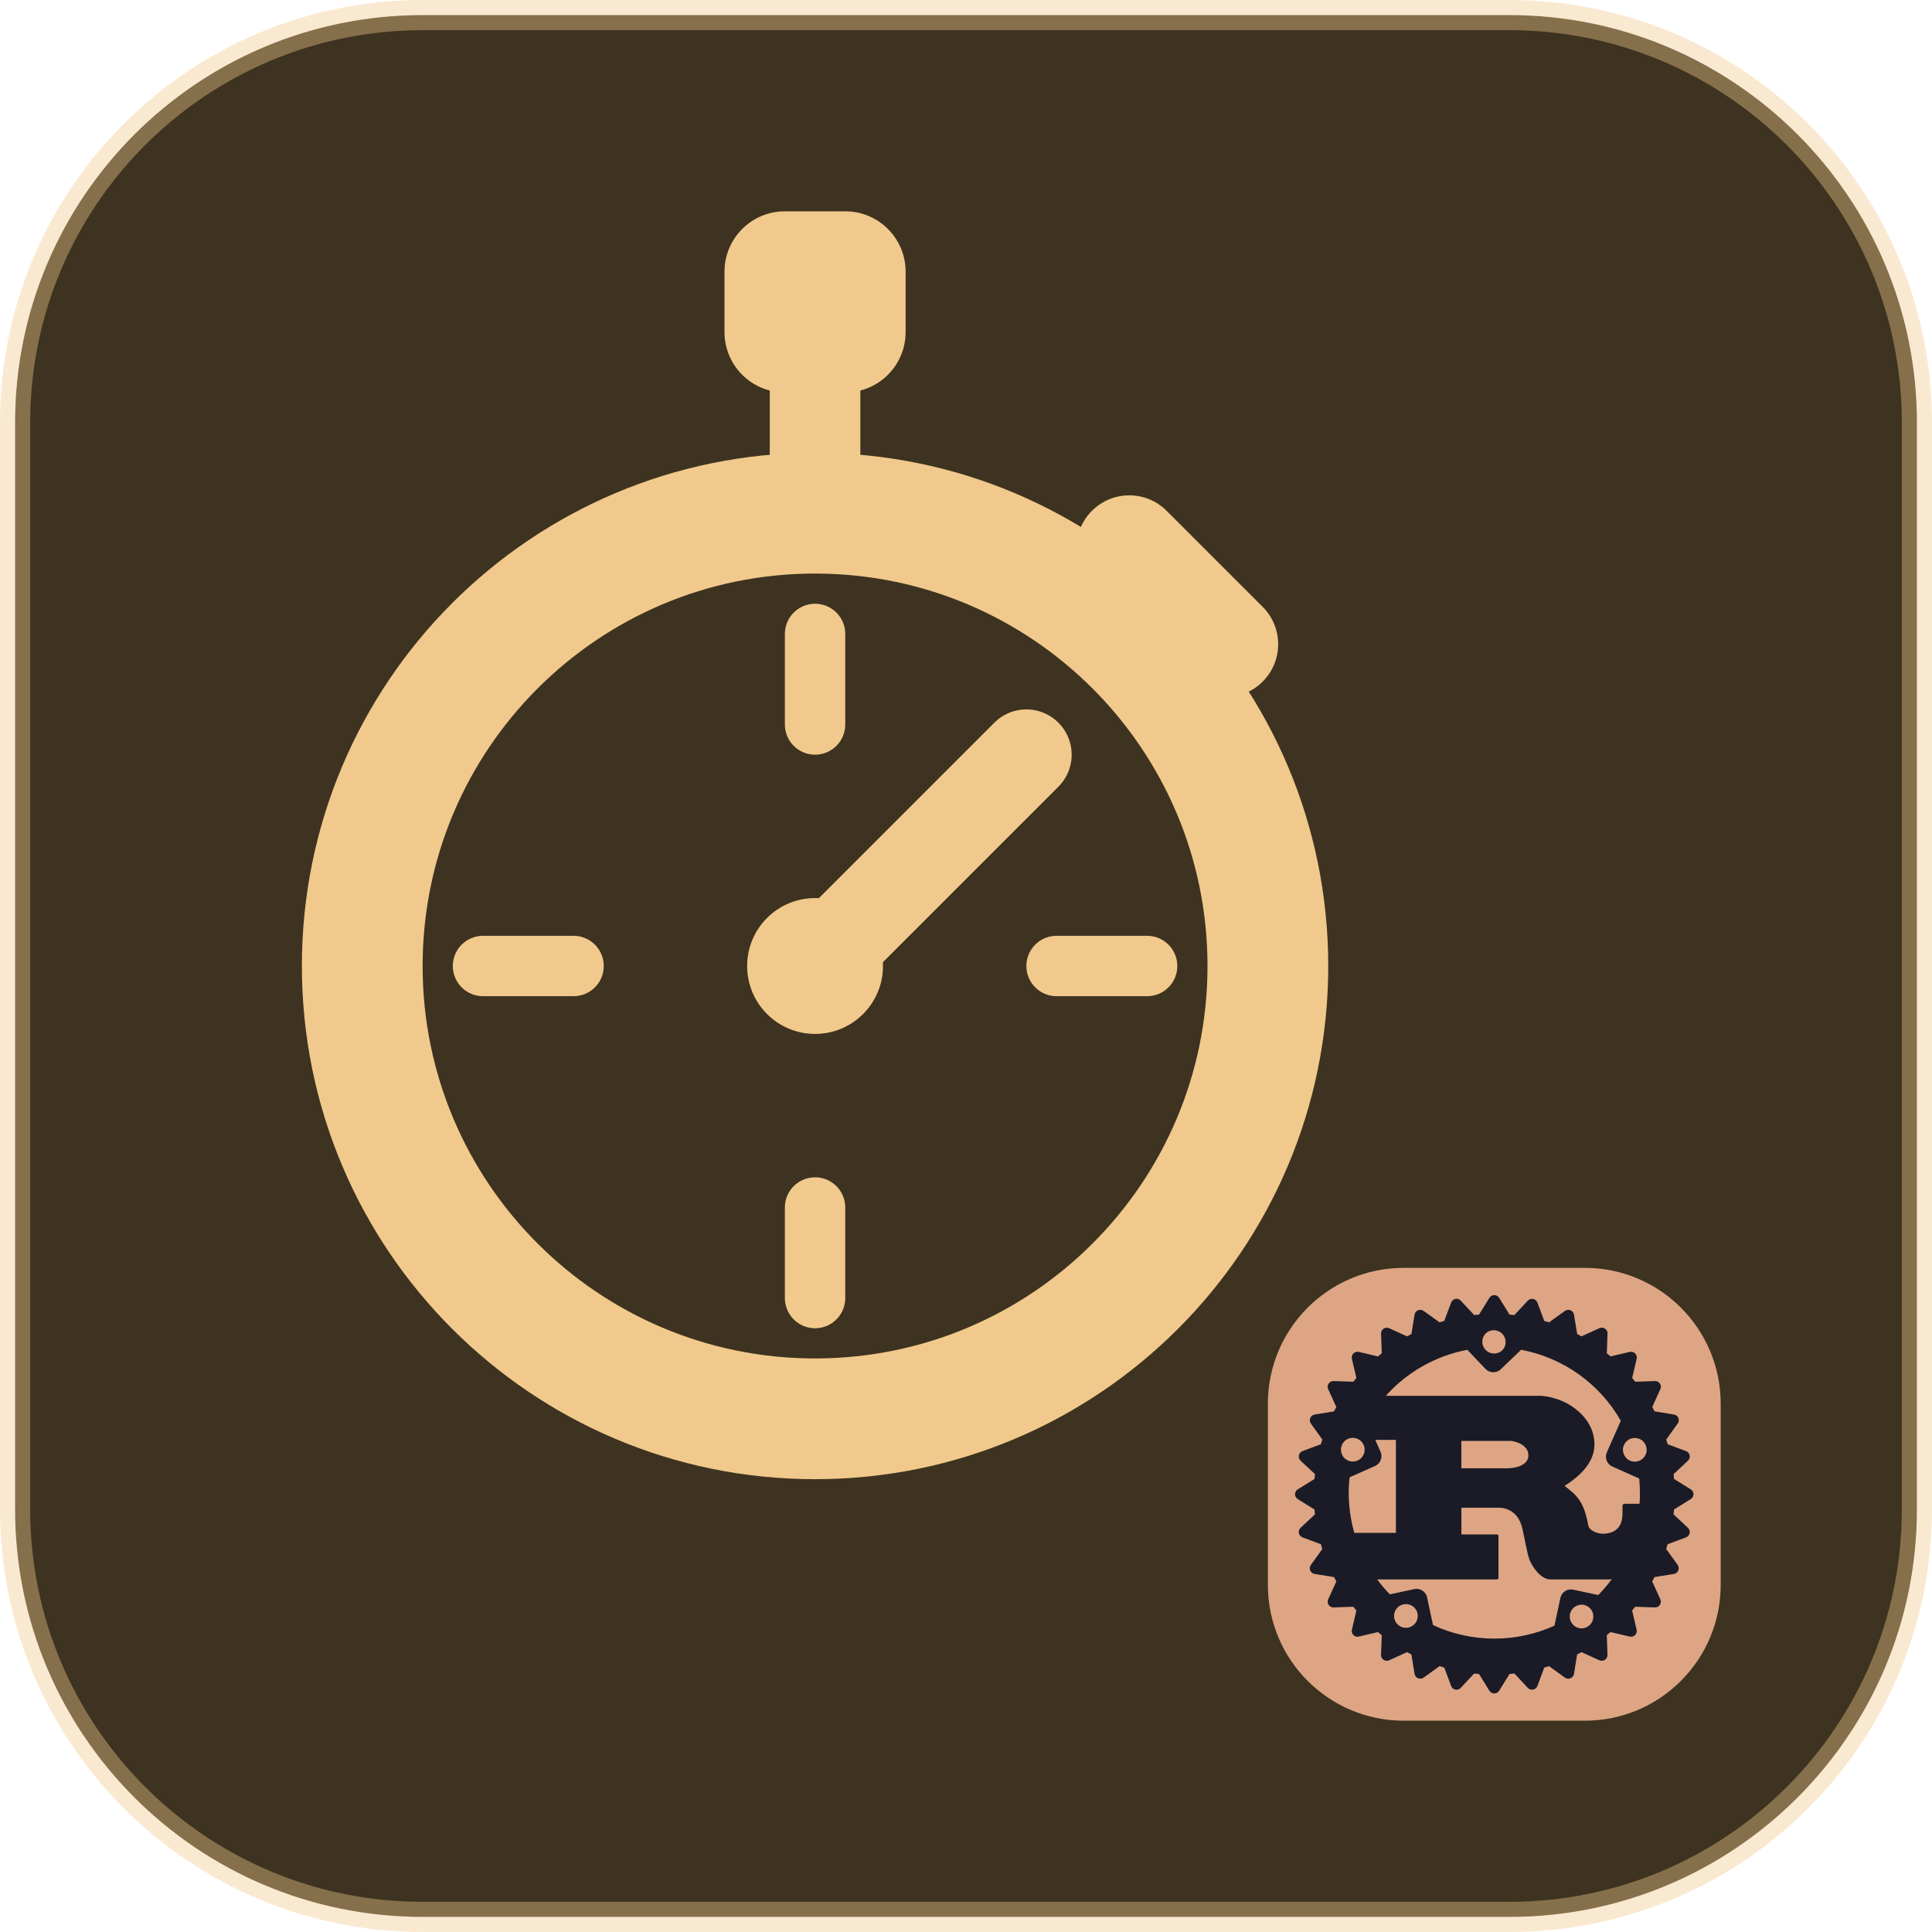
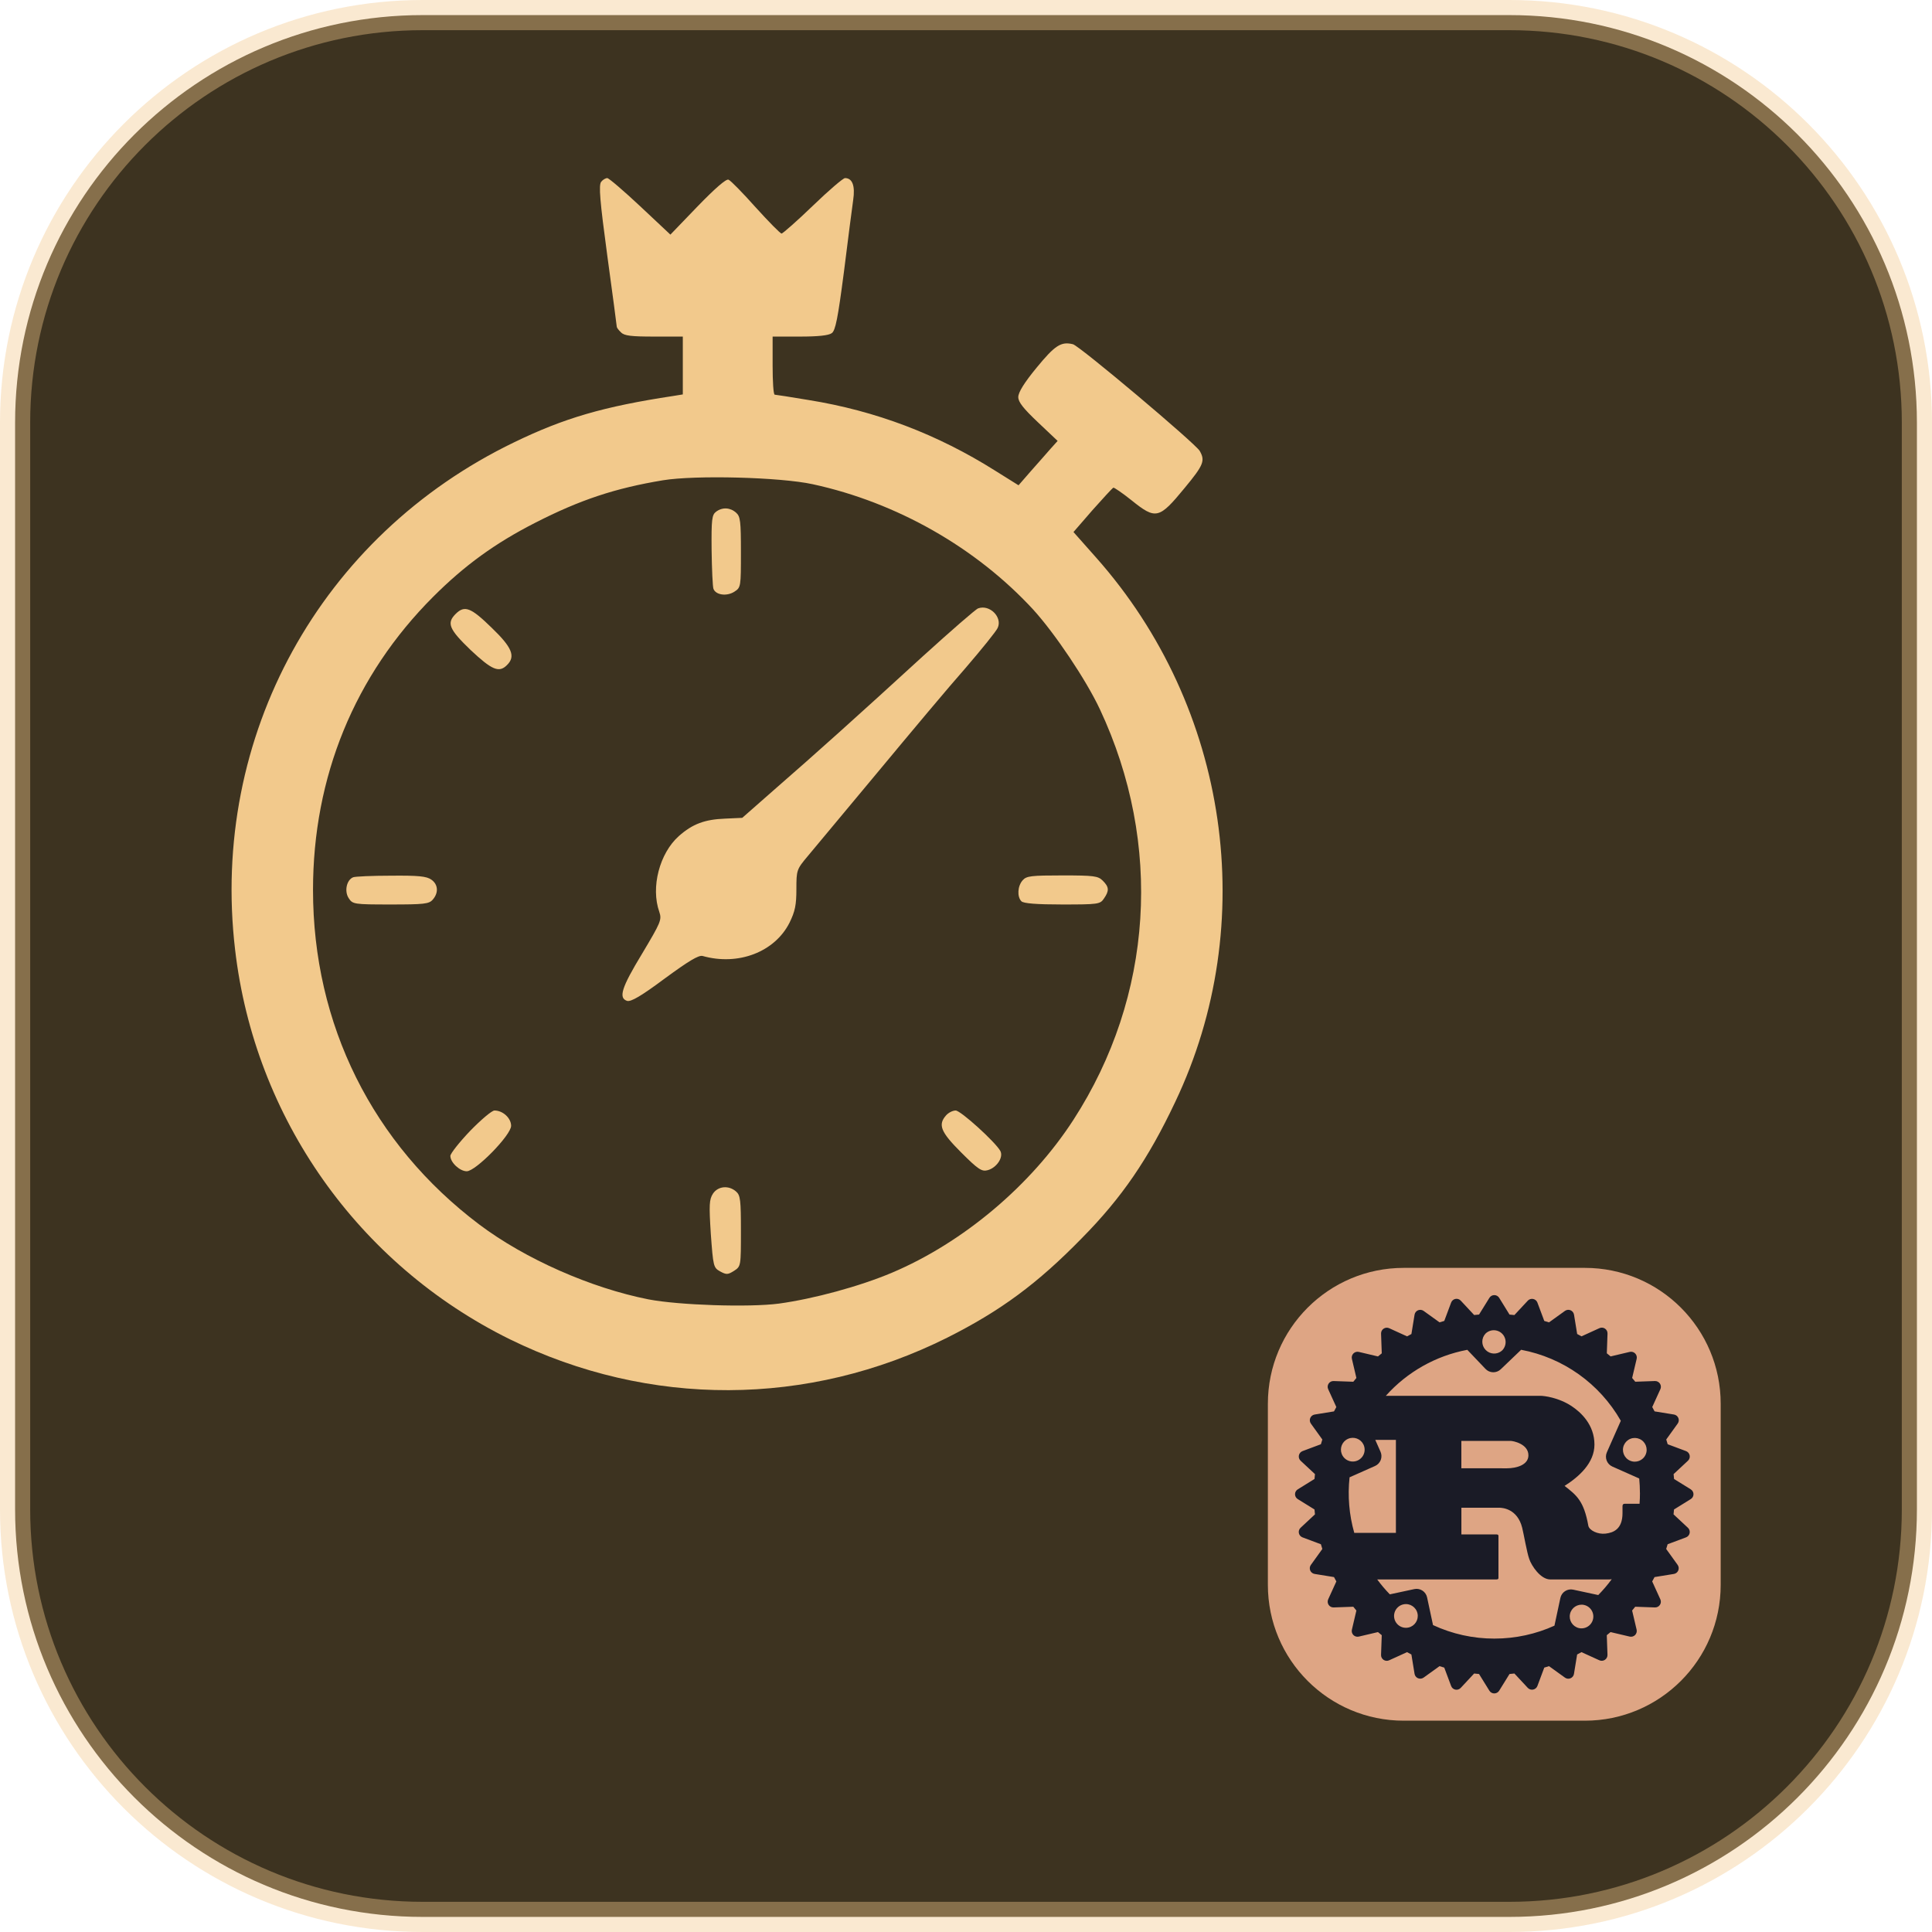
<svg xmlns="http://www.w3.org/2000/svg" viewBox="0 0 128 128" role="img" aria-label="Stopwatch, Rust">
  <rect x="1" y="1" width="126" height="126" rx="27" fill="#3d3320" stroke="#f2c98c" stroke-opacity="0.4" stroke-width="2" />
-   <g fill="#f2c98c">
-     <rect x="48" y="14" width="12" height="12" rx="4" />
-     <rect x="51" y="24" width="6" height="8" />
-     <rect x="70" y="36" width="16" height="7" rx="3.5" transform="rotate(45 78 39.5)" />
+   <g transform="translate(-18.9869 119.2489) scale(0.0175 -0.0175)" fill="#f2c98c">
+     <path d="M3361 6126 c-10 -12 -5 -72 23 -279 20 -146 36 -267 36 -270 0 -3 7 -13 16 -21 12 -13 39 -16 125 -16 l109 0 0 -110 0 -109 -37 -6 c-263 -40 -411 -83 -601 -175 -734 -354 -1152 -1113 -1057 -1921 74 -637 466 -1192 1040 -1475 528 -259 1130 -257 1656 6 203 102 342 205 510 377 151 153 251 299 353 515 322 676 204 1494 -299 2061 l-86 97 72 83 c40 45 75 83 79 85 3 1 34 -20 69 -48 92 -74 104 -71 201 47 72 87 78 103 57 140 -17 29 -454 397 -480 404 -45 11 -68 -4 -137 -88 -47 -57 -70 -94 -70 -112 0 -19 19 -43 75 -96 l74 -70 -27 -30 c-15 -17 -48 -55 -74 -84 l-47 -54 -88 55 c-219 138 -452 227 -708 268 -66 11 -123 20 -127 20 -5 0 -8 50 -8 110 l0 110 103 0 c68 0 109 4 121 13 14 10 23 56 46 232 15 121 31 244 35 272 8 54 -3 83 -31 83 -7 0 -62 -47 -122 -105 -60 -58 -114 -105 -118 -105 -5 0 -49 45 -98 99 -49 55 -95 102 -103 105 -9 4 -52 -34 -117 -101 l-103 -107 -114 107 c-63 59 -119 107 -125 107 -6 0 -17 -6 -23 -14z m801 -1145 c318 -69 618 -240 834 -474 83 -91 201 -267 253 -378 239 -510 202 -1087 -100 -1554 -161 -249 -418 -465 -687 -579 -123 -52 -297 -99 -428 -117 -114 -15 -380 -6 -494 16 -218 43 -467 153 -640 283 -405 305 -630 758 -630 1267 0 428 157 812 455 1110 119 119 235 203 386 280 170 87 303 131 484 161 122 20 443 12 567 -15z" />
+     <path d="M3796 4877 c-16 -12 -18 -29 -17 -145 1 -73 4 -139 7 -147 9 -24 51 -29 79 -11 25 16 25 19 25 150 0 116 -2 135 -18 149 -22 20 -52 22 -76 4z" />
+     <path d="M4788 4511 c-9 -3 -103 -85 -210 -182 -249 -228 -405 -368 -559 -502 l-124 -109 -65 -3 c-77 -3 -123 -20 -175 -66 -73 -65 -107 -194 -74 -287 10 -30 6 -39 -65 -158 -79 -130 -90 -168 -57 -179 15 -4 53 18 143 85 90 66 128 89 143 85 135 -38 273 15 329 126 21 43 26 67 26 127 0 72 1 75 43 125 24 29 143 172 265 318 122 147 271 325 333 395 61 71 116 139 121 151 19 40 -30 90 -74 74z" />
+     <path d="M2810 4490 c-35 -35 -25 -58 57 -137 80 -75 107 -87 137 -57 34 33 20 67 -58 142 -78 76 -102 86 -136 52z" />
+     <path d="M2422 3493 c-25 -10 -34 -53 -17 -79 15 -23 19 -24 159 -24 126 0 145 2 159 18 23 26 21 58 -5 76 -18 13 -50 16 -153 15 -71 0 -136 -3 -143 -6z" />
+     <path d="M4957 3482 c-20 -22 -22 -63 -5 -80 8 -8 57 -12 154 -12 136 0 144 1 158 22 21 30 20 44 -4 68 -18 18 -33 20 -153 20 -117 0 -136 -2 -150 -18z" />
+     <path d="M2865 2533 c-41 -43 -75 -86 -75 -95 0 -25 36 -58 62 -58 34 0 168 137 168 172 0 29 -31 58 -63 58 -10 0 -51 -35 -92 -77z" />
+     <path d="M4667 2592 c-32 -36 -21 -63 57 -141 64 -64 78 -73 100 -67 34 9 61 49 48 73 -19 34 -150 153 -169 153 -11 0 -27 -8 -36 -18z" />
+     <path d="M3784 2295 c-14 -22 -15 -42 -8 -152 9 -123 10 -128 35 -142 24 -13 29 -13 53 2 26 17 26 18 26 151 0 116 -2 135 -18 149 -28 25 -69 21 -88 -8z" />
  </g>
-   <circle cx="54" cy="64" r="30" fill="none" stroke="#f2c98c" stroke-width="8" />
-   <g stroke="#f2c98c" stroke-width="4" stroke-linecap="round">
-     <line x1="54" y1="42" x2="54" y2="48" />
-     <line x1="76" y1="64" x2="70" y2="64" />
-     <line x1="32" y1="64" x2="38" y2="64" />
-     <line x1="54" y1="86" x2="54" y2="80" />
-   </g>
-   <line x1="54" y1="64" x2="68" y2="50" stroke="#f2c98c" stroke-width="6" stroke-linecap="round" />
-   <circle cx="54" cy="64" r="4.5" fill="#f2c98c" />
  <rect x="84" y="84" width="30" height="30" rx="9" fill="#dea584" />
  <path transform="translate(99 99) scale(1.1) translate(-12 -12)" fill="#1a1b26" d="M23.835 11.703l-1.007-.624a13.727 13.727 0 00-.028-.294l.866-.807a.348.348 0 00-.115-.578l-1.107-.414a8.496 8.496 0 00-.087-.286l.69-.959a.346.346 0 00-.226-.545l-1.166-.189a9.357 9.357 0 00-.141-.262l.49-1.076a.344.344 0 00-.027-.336.349.349 0 00-.301-.154l-1.185.042a6.744 6.744 0 00-.187-.227l.272-1.153a.347.347 0 00-.417-.417l-1.153.272a14.018 14.018 0 00-.228-.187l.042-1.185a.344.344 0 00-.49-.328l-1.076.491c-.087-.048-.174-.095-.262-.141l-.19-1.167A.348.348 0 0016.256.955l-.96.691a8.487 8.487 0 00-.285-.086l-.414-1.107a.348.348 0 00-.578-.115l-.807.867a9.294 9.294 0 00-.294-.028L12.295.168a.346.346 0 00-.589 0l-.624 1.007a13.738 13.738 0 00-.294.028L9.98.337a.346.346 0 00-.578.115l-.414 1.107c-.096.027-.19.057-.285.086L7.744.955a.348.348 0 00-.545.226L7.009 2.348a9.357 9.357 0 00-.262.141l-1.076-.491a.346.346 0 00-.49.328l.042 1.185a7.983 7.983 0 00-.228.187L3.841 3.425a.347.347 0 00-.417.417l.271 1.153c-.063.075-.126.151-.186.227l-1.185-.042a.346.346 0 00-.328.49l.491 1.076a9.167 9.167 0 00-.141.262l-1.166.189a.348.348 0 00-.226.545l.69.959a13.303 13.303 0 00-.087.285l-1.107.414a.348.348 0 00-.116.578l.866.807a9.294 9.294 0 00-.028.293l-1.007.624a.344.344 0 000 .589l1.007.624c.008.098.018.196.028.294l-.866.808a.346.346 0 00.116.578l1.107.414c.027.096.057.191.087.285l-.69.959a.345.345 0 00.227.545l1.166.189c.046.088.092.175.141.262l-.491 1.076a.346.346 0 00.328.49l1.183-.042c.062.077.123.153.187.228l-.271 1.154a.346.346 0 00.417.416l1.153-.271c.075.064.151.126.228.186l-.042 1.185a.344.344 0 00.49.327l1.076-.49c.087.049.174.095.262.141l.19 1.166a.348.348 0 00.545.227l.959-.69a9.299 9.299 0 00.285.087l.414 1.107a.345.345 0 00.578.115l.808-.866c.097.011.195.02.294.029l.624 1.007a.347.347 0 00.589 0l.624-1.007c.098-.009.196-.018.294-.029l.807.866a.348.348 0 00.578-.115l.414-1.107a8.463 8.463 0 00.285-.087l.959.69a.345.345 0 00.545-.227l.19-1.166c.088-.046.175-.093.262-.141l1.076.49a.347.347 0 00.49-.327l-.042-1.185a6.727 6.727 0 00.227-.186l1.153.271a.347.347 0 00.417-.416l-.271-1.154c.063-.075.126-.151.186-.228l1.185.042a.344.344 0 00.328-.49l-.49-1.076c.048-.087.095-.174.141-.262l1.166-.189a.348.348 0 00.226-.545l-.69-.959.087-.285 1.107-.414a.346.346 0 00.115-.578l-.866-.808c.01-.097.02-.195.028-.294l1.007-.624a.344.344 0 000-.589zm-6.741 8.355a.714.714 0 01.299-1.396.714.714 0 11-.3 1.396zm-.342-2.314a.649.649 0 00-.771.5l-.357 1.669c-1.103.501-2.329.779-3.619.779a8.737 8.737 0 01-3.695-.814l-.357-1.668a.648.648 0 00-.771-.499l-1.473.316a8.722 8.722 0 01-.761-.898h7.168c.081 0 .136-.014.136-.088v-2.536c0-.074-.054-.088-.136-.088h-2.097v-1.608h2.268c.206 0 1.107.059 1.394 1.209.09.353.287 1.504.423 1.873.135.413.683 1.238 1.268 1.238h3.572a.749.749 0 00.13-.013 8.787 8.787 0 01-.812.953zM6.837 20.024a.714.714 0 11-.3-1.396.714.714 0 01.3 1.396zM4.118 8.997a.714.714 0 11-1.304.579.714.714 0 011.304-.579zm-.835 1.981l1.535-.682a.65.65 0 00.33-.859l-.316-.715h1.243v5.603H3.567a8.775 8.775 0 01-.283-3.348zm6.734-.544V8.784h2.96c.153 0 1.079.177 1.079.87 0 .575-.711.781-1.295.781zm10.757 1.486c0 .219-.008.436-.024.651h-.9c-.09 0-.127.059-.127.148v.413c0 .973-.549 1.185-1.03 1.238-.458.052-.965-.191-1.028-.472-.27-1.519-.72-1.844-1.431-2.403.882-.56 1.799-1.386 1.799-2.491 0-1.194-.819-1.946-1.377-2.315-.782-.516-1.649-.62-1.883-.62H5.468a8.765 8.765 0 014.907-2.77l1.097 1.151a.648.648 0 00.918.021l1.227-1.174a8.775 8.775 0 016.004 4.276l-.84 1.898a.652.652 0 00.33.859l1.618.719c.028.287.043.577.043.872zm-9.301-9.599a.713.713 0 11.984 1.032.714.714 0 01-.984-1.032zm8.339 6.71a.711.711 0 01.94-.362.714.714 0 11-.941.363z" />
</svg>
